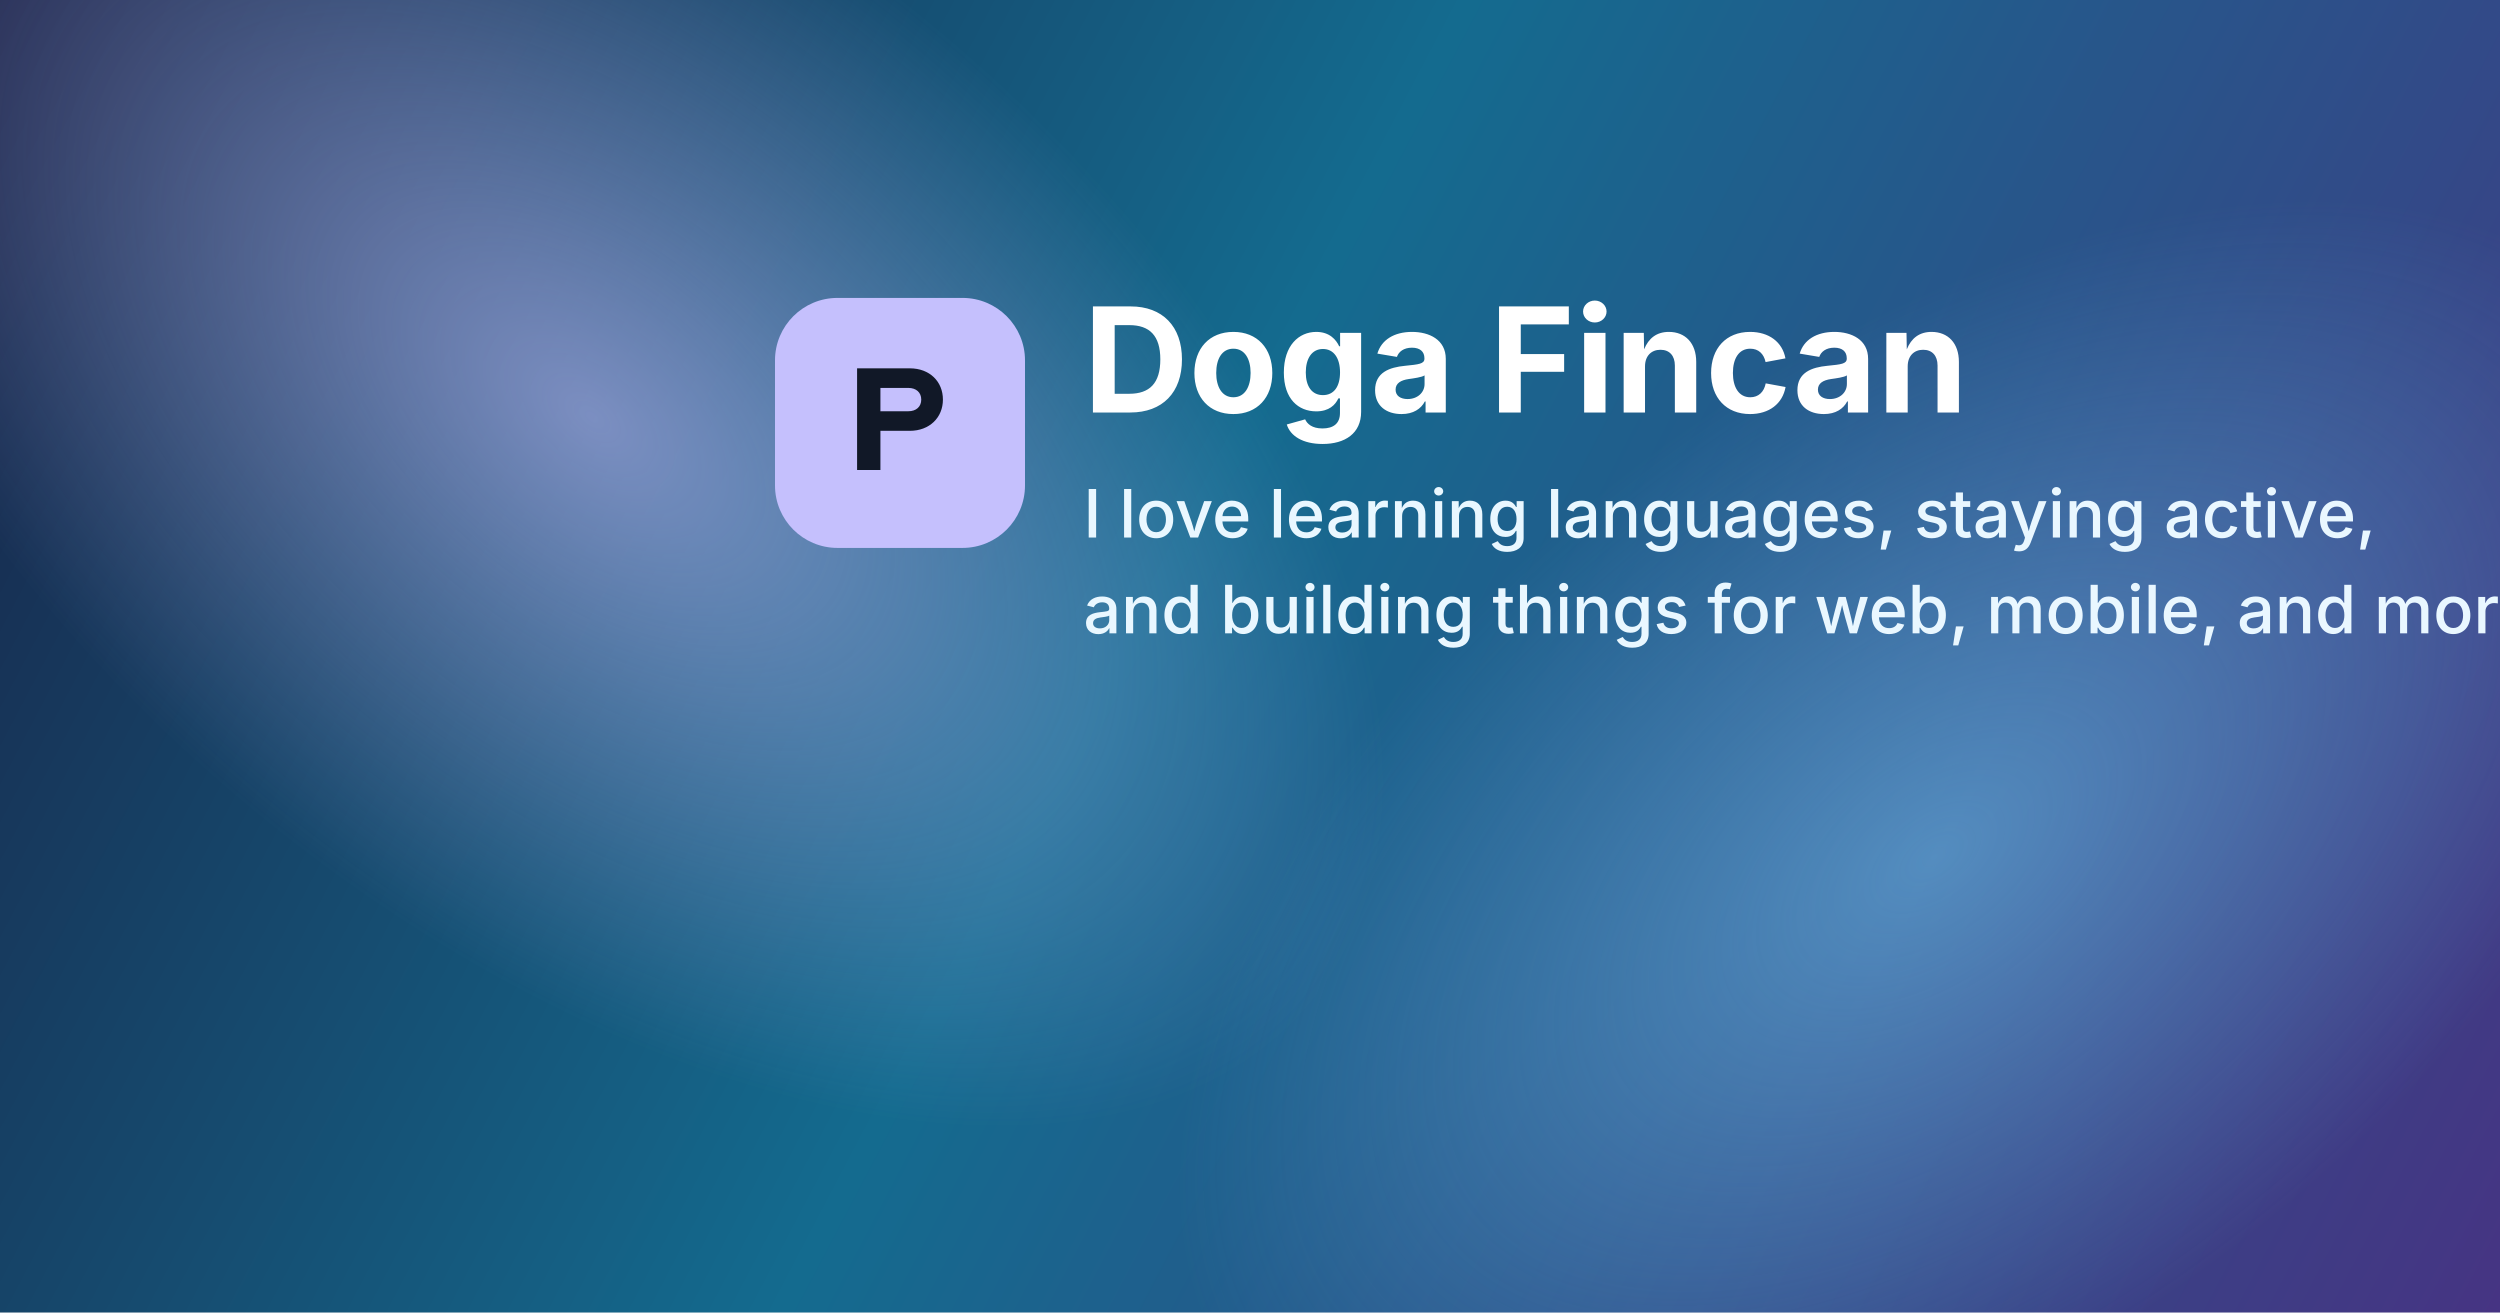
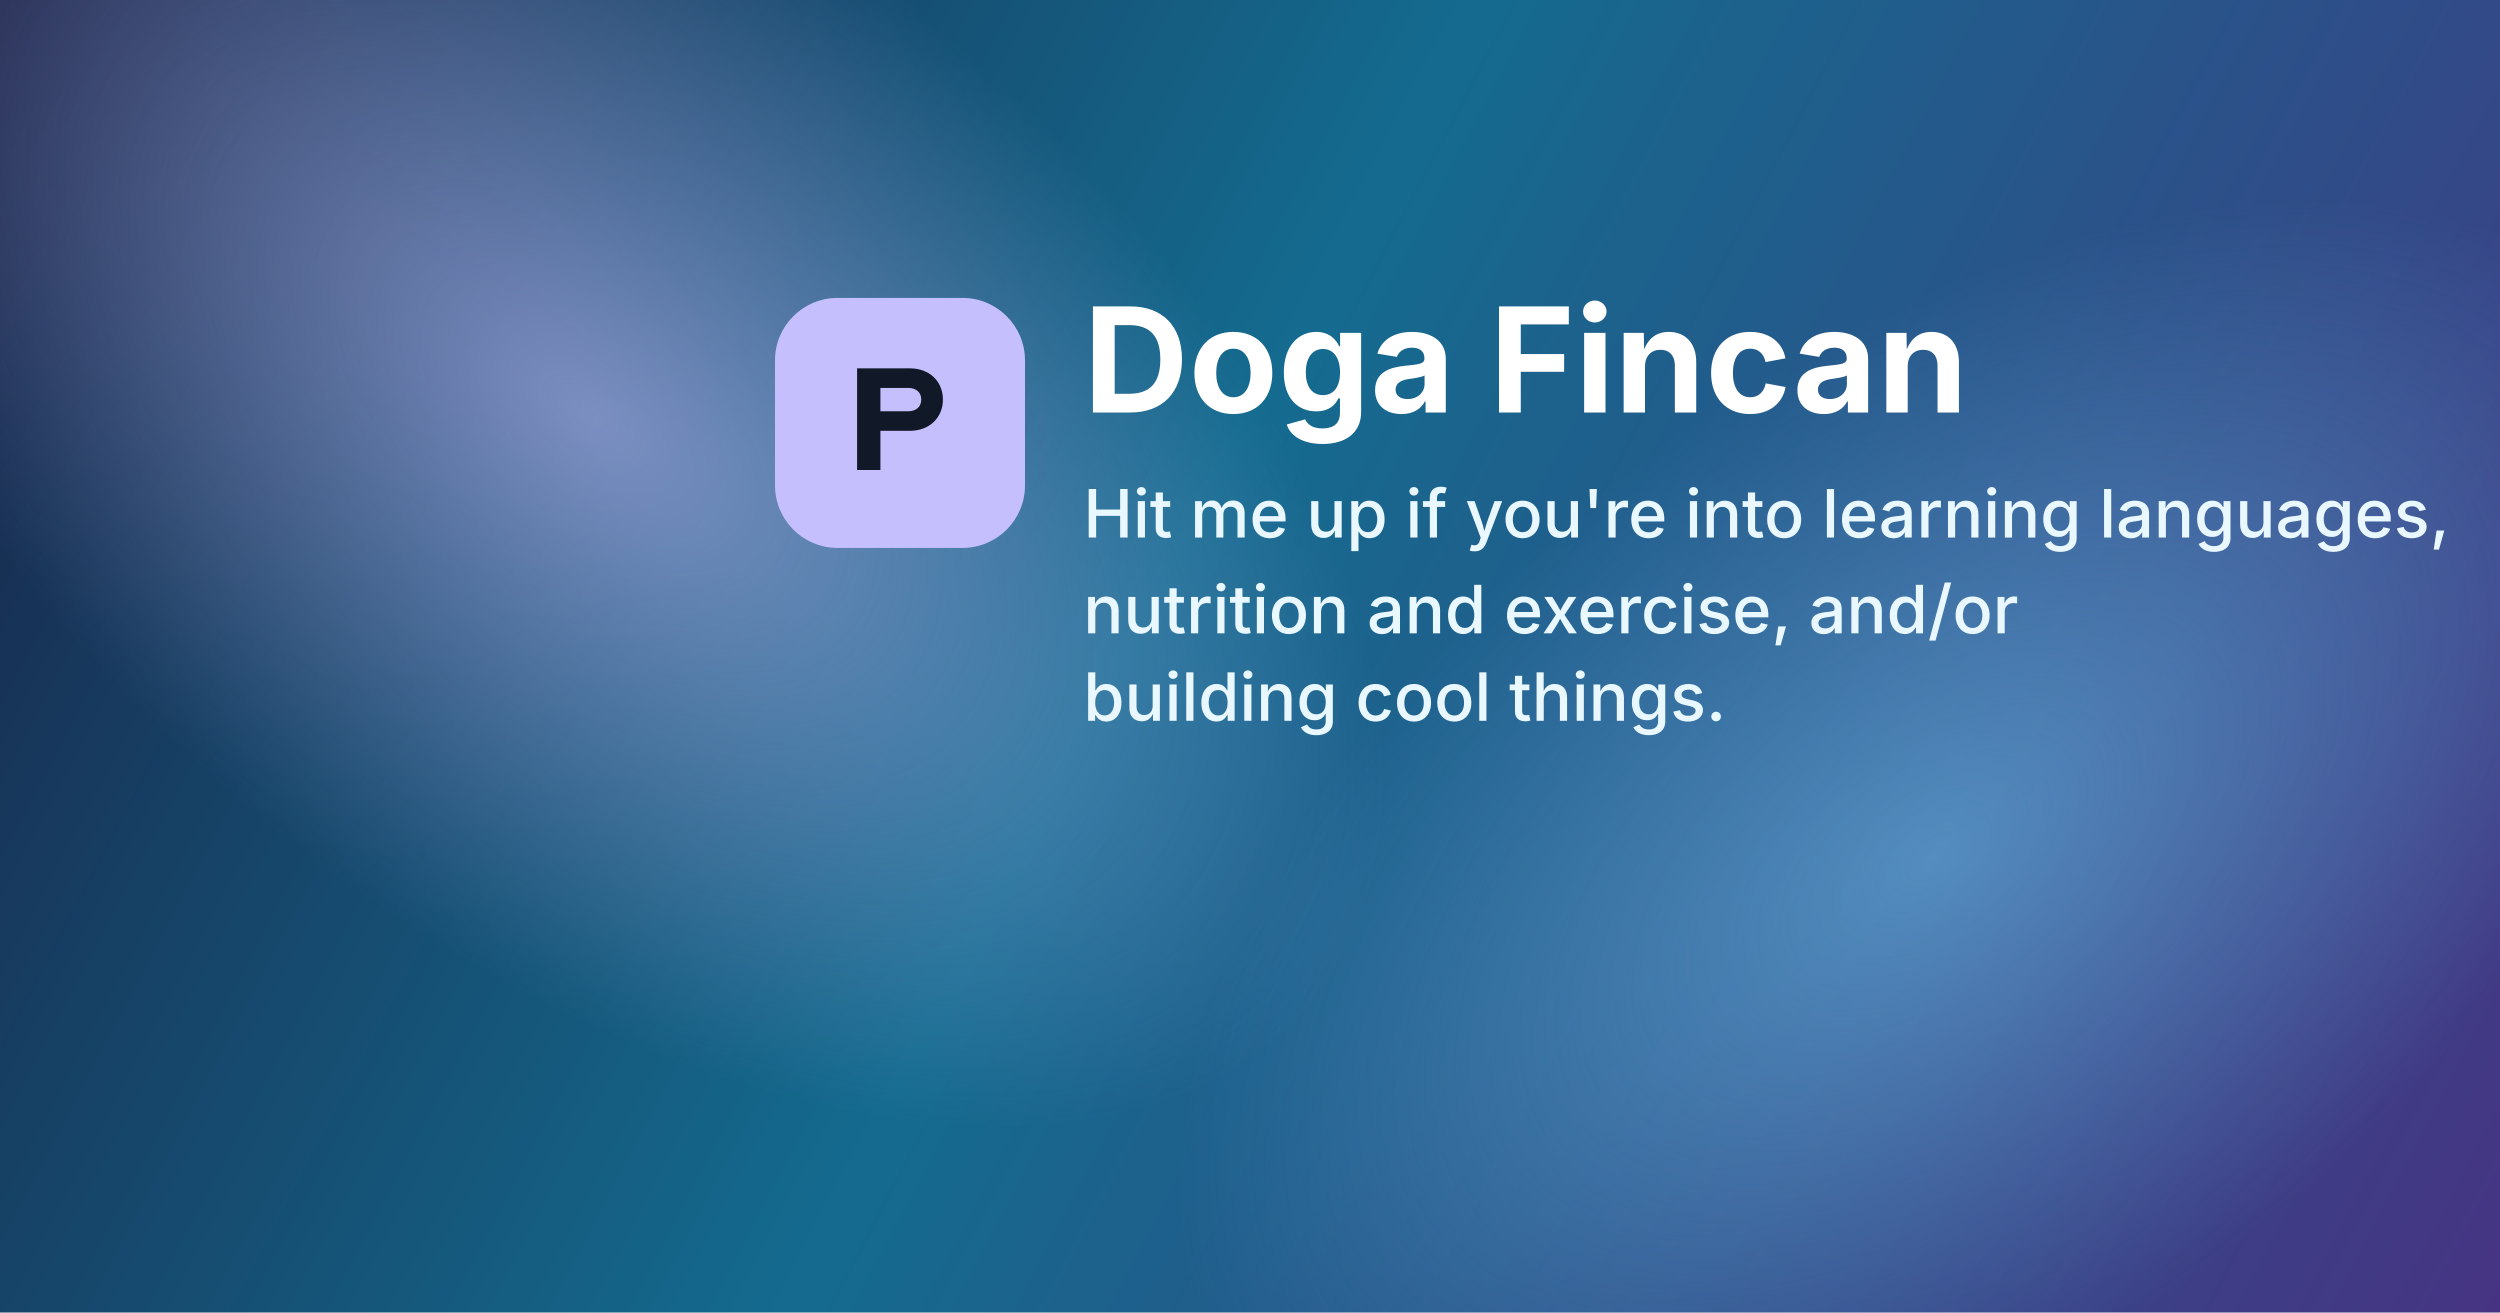
<svg xmlns="http://www.w3.org/2000/svg" width="1200" height="630" viewBox="0 0 1200 630">
  <defs>
    <linearGradient id="og-bg" x1="0" y1="0" x2="1200" y2="630" gradientUnits="userSpaceOnUse">
      <stop stop-color="#182246" />
      <stop offset="0.46" stop-color="#146b8f" />
      <stop offset="1" stop-color="#463483" />
    </linearGradient>
    <radialGradient id="og-glow-left" cx="0" cy="0" r="1" gradientTransform="translate(285 200) rotate(39) scale(445 250)" gradientUnits="userSpaceOnUse">
      <stop stop-color="#c5c0fd" stop-opacity="0.58" />
      <stop offset="1" stop-color="#c5c0fd" stop-opacity="0" />
    </radialGradient>
    <radialGradient id="og-glow-right" cx="0" cy="0" r="1" gradientTransform="translate(930 412) rotate(143) scale(420 238)" gradientUnits="userSpaceOnUse">
      <stop stop-color="#79ccf6" stop-opacity="0.5" />
      <stop offset="1" stop-color="#79ccf6" stop-opacity="0" />
    </radialGradient>
    <linearGradient id="og-logo-bg" x1="372" y1="150" x2="472" y2="254" gradientUnits="userSpaceOnUse">
      <stop stop-color="#c5c0fd" />
      <stop offset="0.45" stop-color="#79ccf6" />
      <stop offset="1" stop-color="#b9d0f8" />
    </linearGradient>
  </defs>
  <rect width="1200" height="630" fill="url(#og-bg)" />
  <rect width="1200" height="630" fill="url(#og-glow-left)" />
  <rect width="1200" height="630" fill="url(#og-glow-right)" />
  <g transform="translate(372 143)">
    <rect width="120" height="120" rx="30" fill="url(#og-logo-bg)" />
    <path d="M39.4 82.5V33.8h25.3c9.6 0 15.9 6.4 15.9 15s-6.4 15-15.9 15H50.6v18.8H39.4Zm11.3-28.1H64c3.8 0 6.2-2.2 6.2-5.6s-2.4-5.6-6.2-5.6H50.6v11.3Z" fill="#111827" />
  </g>
  <text x="520" y="198" fill="#ffffff" font-family="Inter, -apple-system, BlinkMacSystemFont, Segoe UI, sans-serif" font-size="70" font-weight="720" letter-spacing="0">
    Doga Fincan
  </text>
  <text x="520" y="258" fill="#e9f7ff" font-family="Inter, -apple-system, BlinkMacSystemFont, Segoe UI, sans-serif" font-size="32" font-weight="520" letter-spacing="0">
-     I love learning languages, staying active,
+     Hit me up if you're into learning languages,
  </text>
  <text x="520" y="304" fill="#e9f7ff" font-family="Inter, -apple-system, BlinkMacSystemFont, Segoe UI, sans-serif" font-size="32" font-weight="520" letter-spacing="0">
-     and building things for web, mobile, and more.
+     nutrition and exercise, and/or
+   </text>
+   <text x="520" y="346" fill="#e9f7ff" font-family="Inter, -apple-system, BlinkMacSystemFont, Segoe UI, sans-serif" font-size="32" font-weight="520" letter-spacing="0">
+     building cool things.
  </text>
</svg>
